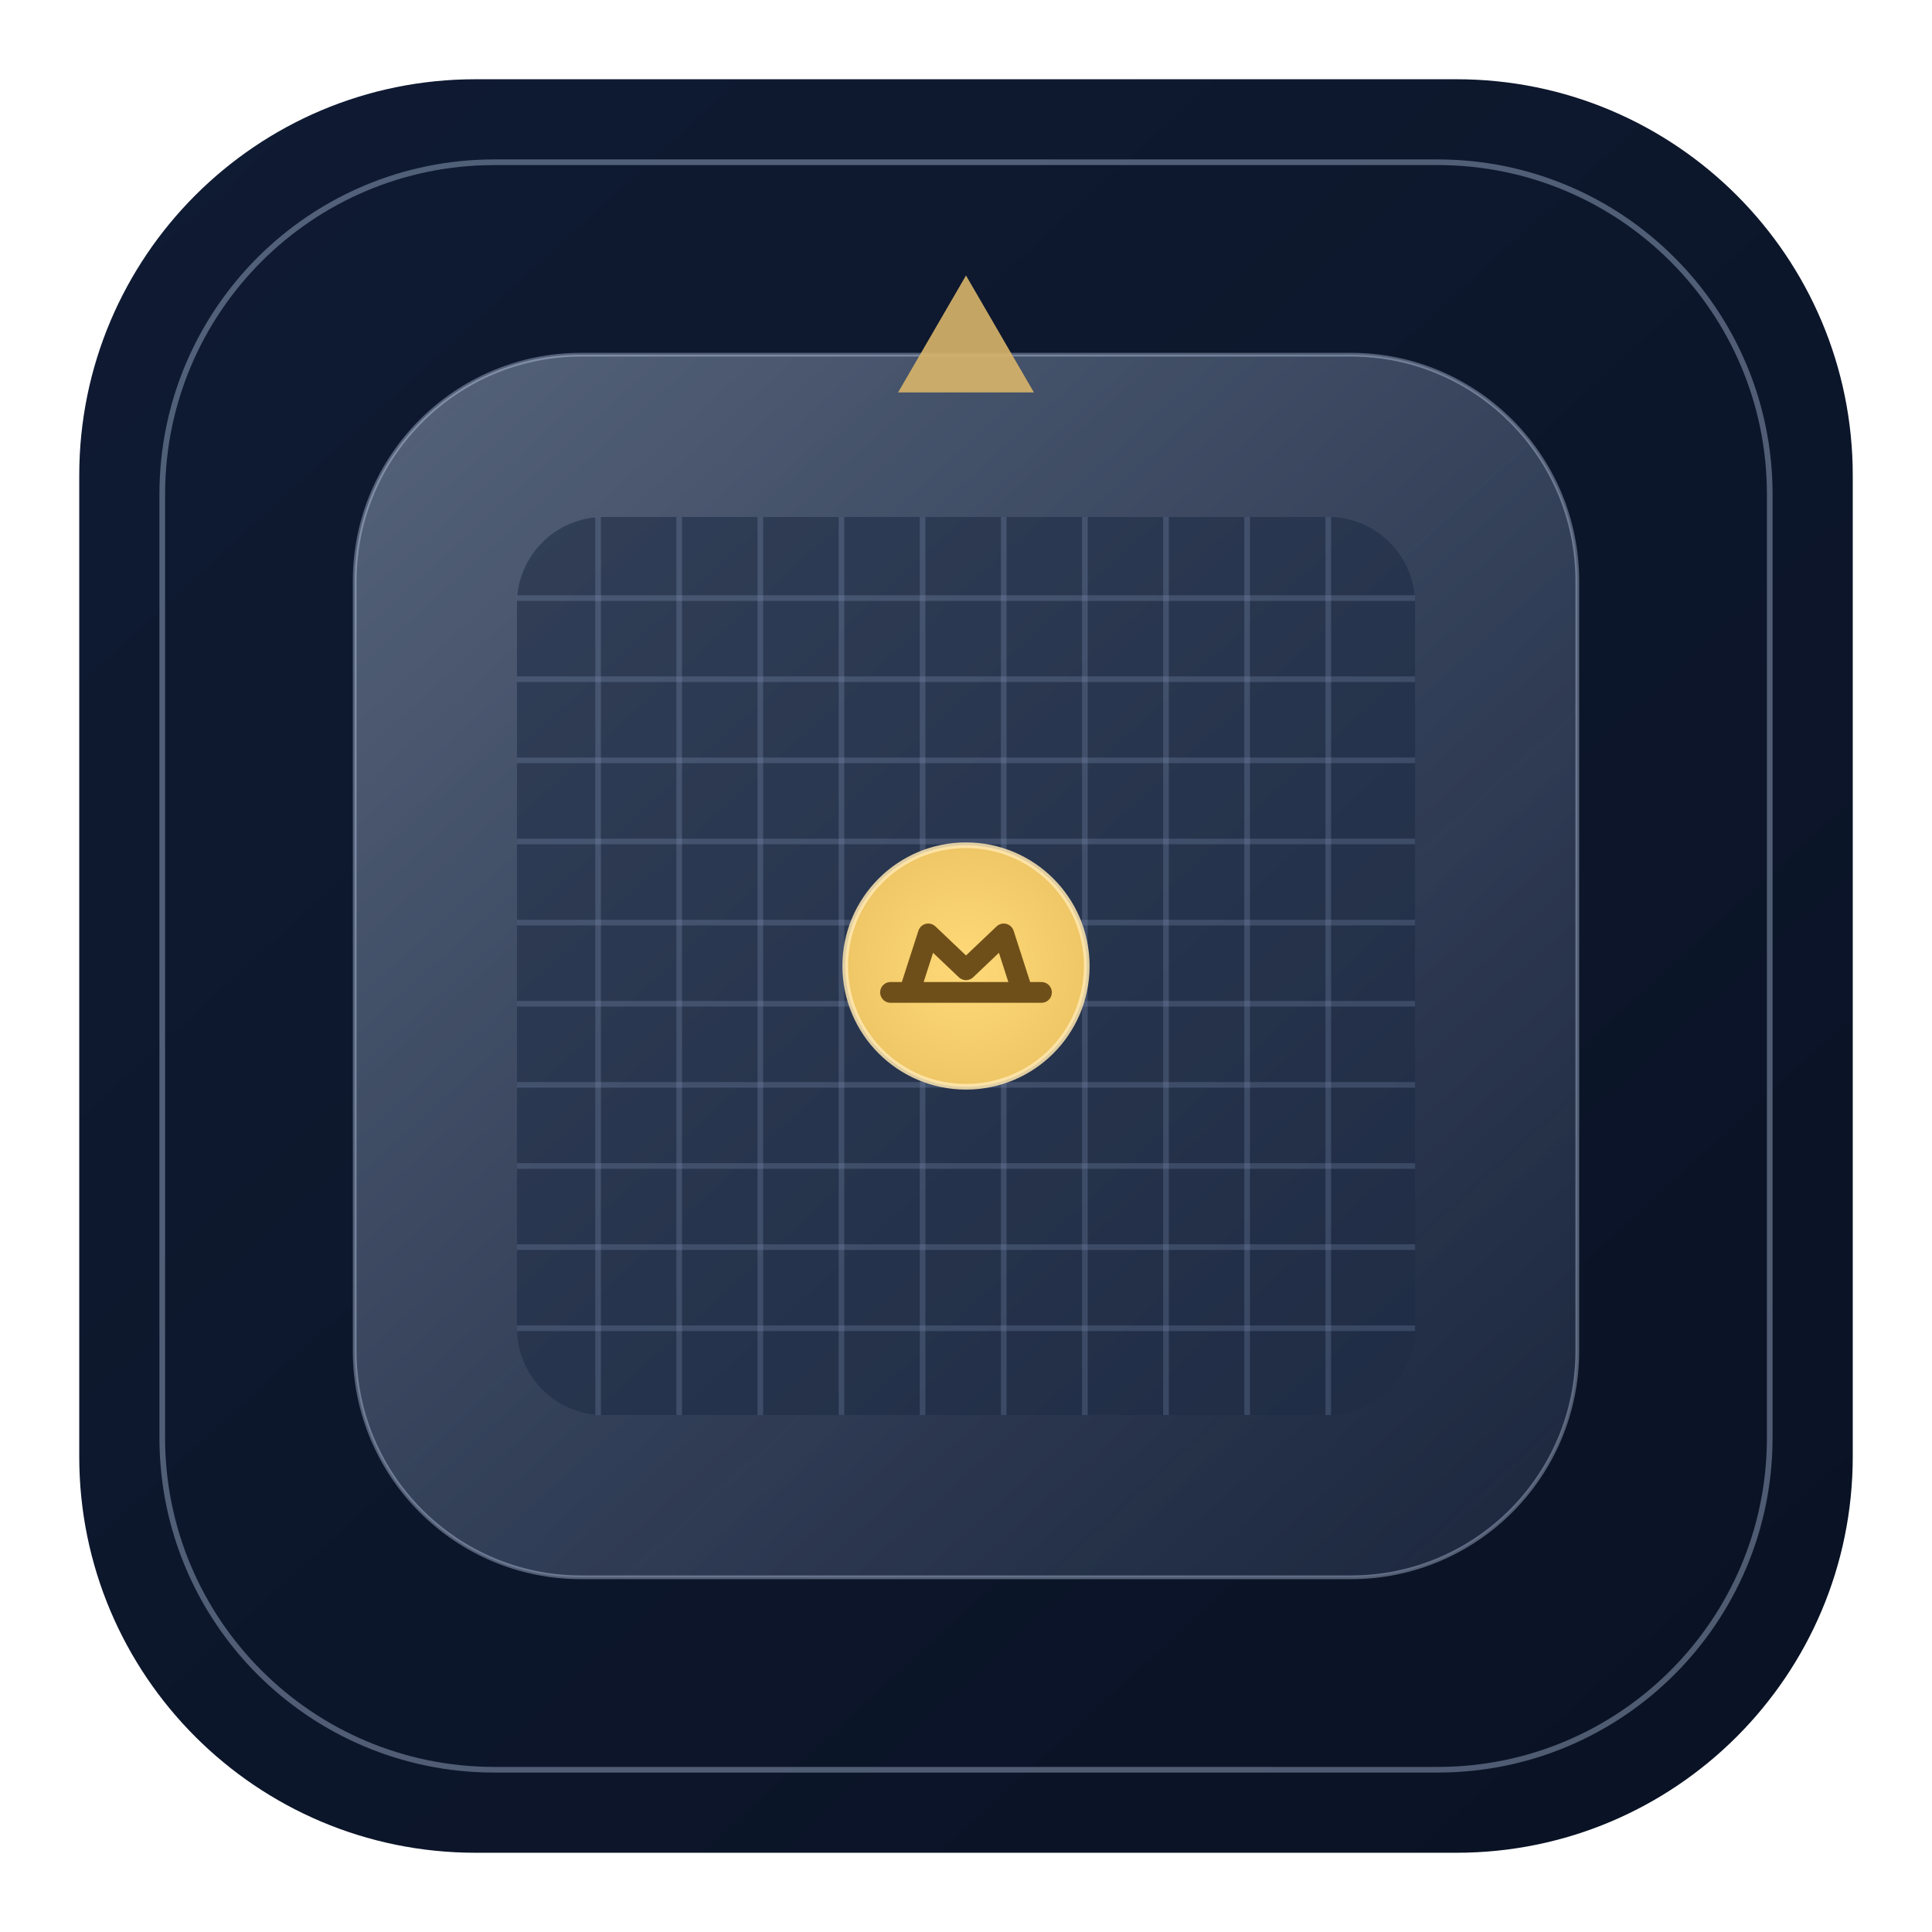
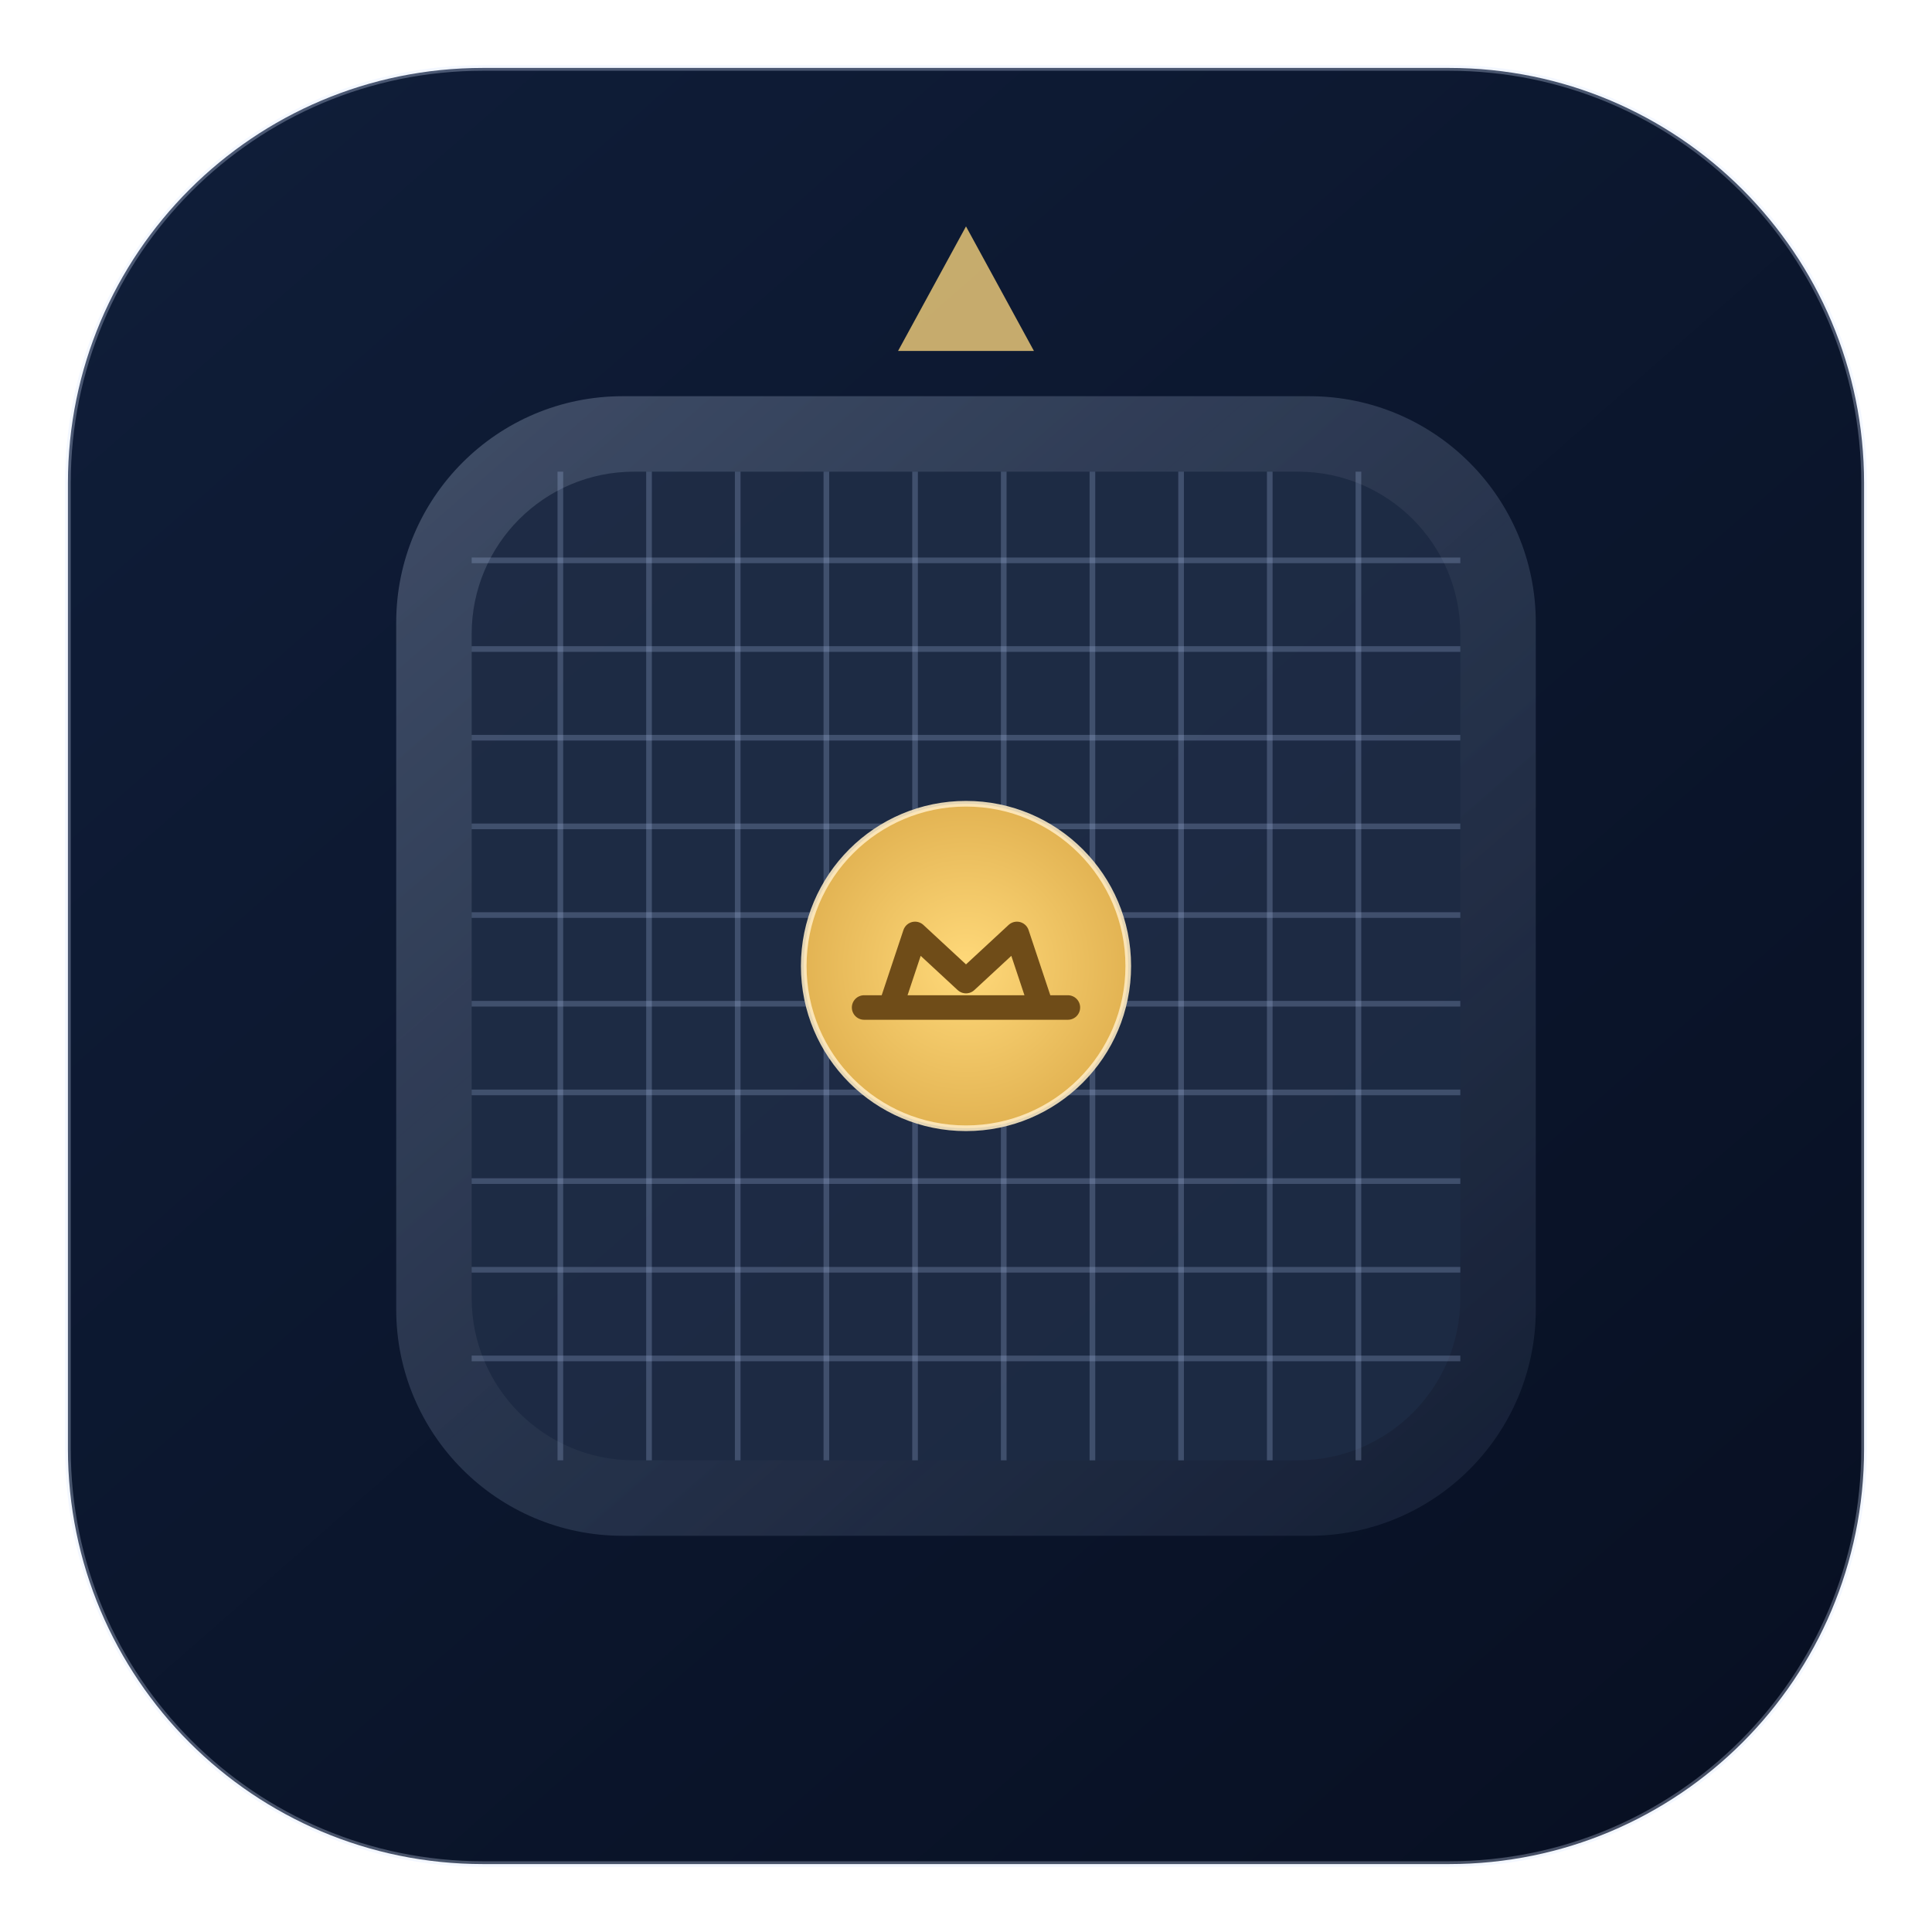
<svg xmlns="http://www.w3.org/2000/svg" width="1024" height="1024" viewBox="0 0 1024 1024" fill="none">
  <defs>
-     <linearGradient id="bg" x1="80" y1="40" x2="940" y2="980" gradientUnits="userSpaceOnUse">
-       <stop stop-color="#0F1B33" />
-       <stop offset="1" stop-color="#0A1224" />
+     <linearGradient id="bg" x1="120" y1="70" x2="900" y2="960" gradientUnits="userSpaceOnUse">
+       <stop stop-color="#0F1D38" />
+       <stop offset="1" stop-color="#081023" />
    </linearGradient>
-     <linearGradient id="glass" x1="220" y1="180" x2="820" y2="840" gradientUnits="userSpaceOnUse">
-       <stop stop-color="#D9E9FF" stop-opacity="0.35" />
-       <stop offset="1" stop-color="#9CB8E8" stop-opacity="0.12" />
+     <linearGradient id="panel" x1="250" y1="210" x2="780" y2="820" gradientUnits="userSpaceOnUse">
+       <stop stop-color="#D7E6FF" stop-opacity="0.24" />
+       <stop offset="1" stop-color="#A6C0EA" stop-opacity="0.08" />
    </linearGradient>
-     <radialGradient id="gold" cx="0" cy="0" r="1" gradientUnits="userSpaceOnUse" gradientTransform="translate(512 512) rotate(90) scale(220)">
-       <stop stop-color="#FFD978" />
-       <stop offset="1" stop-color="#C79A3A" />
+     <radialGradient id="king" cx="0" cy="0" r="1" gradientUnits="userSpaceOnUse" gradientTransform="translate(512 512) rotate(90) scale(170)">
+       <stop stop-color="#FFD97A" />
+       <stop offset="1" stop-color="#C78F2D" />
    </radialGradient>
  </defs>
-   <rect x="42" y="42" width="940" height="940" rx="210" fill="url(#bg)" />
-   <rect x="86" y="86" width="852" height="852" rx="176" stroke="#CFE1FF" stroke-opacity="0.35" stroke-width="3" />
-   <rect x="188" y="188" width="648" height="648" rx="120" fill="url(#glass)" stroke="#D6E6FF" stroke-opacity="0.35" stroke-width="2" />
-   <g opacity="0.6">
-     <rect x="274" y="274" width="476" height="476" rx="46" fill="#1E2B45" />
-     <g stroke="#AFC7EE" stroke-opacity="0.28" stroke-width="3">
-       <line x1="317" y1="274" x2="317" y2="750" />
-       <line x1="360" y1="274" x2="360" y2="750" />
-       <line x1="403" y1="274" x2="403" y2="750" />
-       <line x1="446" y1="274" x2="446" y2="750" />
-       <line x1="489" y1="274" x2="489" y2="750" />
-       <line x1="532" y1="274" x2="532" y2="750" />
-       <line x1="575" y1="274" x2="575" y2="750" />
-       <line x1="618" y1="274" x2="618" y2="750" />
-       <line x1="661" y1="274" x2="661" y2="750" />
-       <line x1="704" y1="274" x2="704" y2="750" />
-       <line x1="274" y1="317" x2="750" y2="317" />
-       <line x1="274" y1="360" x2="750" y2="360" />
-       <line x1="274" y1="403" x2="750" y2="403" />
-       <line x1="274" y1="446" x2="750" y2="446" />
-       <line x1="274" y1="489" x2="750" y2="489" />
-       <line x1="274" y1="532" x2="750" y2="532" />
-       <line x1="274" y1="575" x2="750" y2="575" />
-       <line x1="274" y1="618" x2="750" y2="618" />
-       <line x1="274" y1="661" x2="750" y2="661" />
-       <line x1="274" y1="704" x2="750" y2="704" />
-     </g>
+   <rect x="36" y="36" width="952" height="952" rx="220" fill="url(#bg)" />
+   <rect x="36" y="36" width="952" height="952" rx="220" stroke="#D5E3FF" stroke-opacity="0.3" stroke-width="3" />
+   <rect x="210" y="210" width="604" height="604" rx="120" fill="url(#panel)" />
+   <rect x="250" y="250" width="524" height="524" rx="86" fill="#1D2A44" fill-opacity="0.95" />
+   <g stroke="#AFC6EE" stroke-opacity="0.24" stroke-width="3">
+     <line x1="297" y1="250" x2="297" y2="774" />
+     <line x1="344" y1="250" x2="344" y2="774" />
+     <line x1="391" y1="250" x2="391" y2="774" />
+     <line x1="438" y1="250" x2="438" y2="774" />
+     <line x1="485" y1="250" x2="485" y2="774" />
+     <line x1="532" y1="250" x2="532" y2="774" />
+     <line x1="579" y1="250" x2="579" y2="774" />
+     <line x1="626" y1="250" x2="626" y2="774" />
+     <line x1="673" y1="250" x2="673" y2="774" />
+     <line x1="720" y1="250" x2="720" y2="774" />
+     <line x1="250" y1="297" x2="774" y2="297" />
+     <line x1="250" y1="344" x2="774" y2="344" />
+     <line x1="250" y1="391" x2="774" y2="391" />
+     <line x1="250" y1="438" x2="774" y2="438" />
+     <line x1="250" y1="485" x2="774" y2="485" />
+     <line x1="250" y1="532" x2="774" y2="532" />
+     <line x1="250" y1="579" x2="774" y2="579" />
+     <line x1="250" y1="626" x2="774" y2="626" />
+     <line x1="250" y1="673" x2="774" y2="673" />
+     <line x1="250" y1="720" x2="774" y2="720" />
  </g>
-   <circle cx="512" cy="512" r="64" fill="url(#gold)" />
-   <circle cx="512" cy="512" r="64" stroke="#FFE8B0" stroke-opacity="0.85" stroke-width="3" />
-   <path d="M472 526H552M482 526L492 495L512 514L532 495L542 526" stroke="#6F4F19" stroke-width="11" stroke-linecap="round" stroke-linejoin="round" />
-   <path d="M512 146L548 208H476L512 146Z" fill="#D8B56A" fill-opacity="0.9" />
+   <circle cx="512" cy="512" r="86" fill="url(#king)" />
+   <circle cx="512" cy="512" r="86" stroke="#FFECC3" stroke-opacity="0.88" stroke-width="3" />
+   <path d="M458 534H566M472 534L485 495L512 520L539 495L552 534" stroke="#6F4C18" stroke-width="13" stroke-linecap="round" stroke-linejoin="round" />
+   <path d="M512 120L548 186H476L512 120Z" fill="#DBBC74" fill-opacity="0.9" />
</svg>
